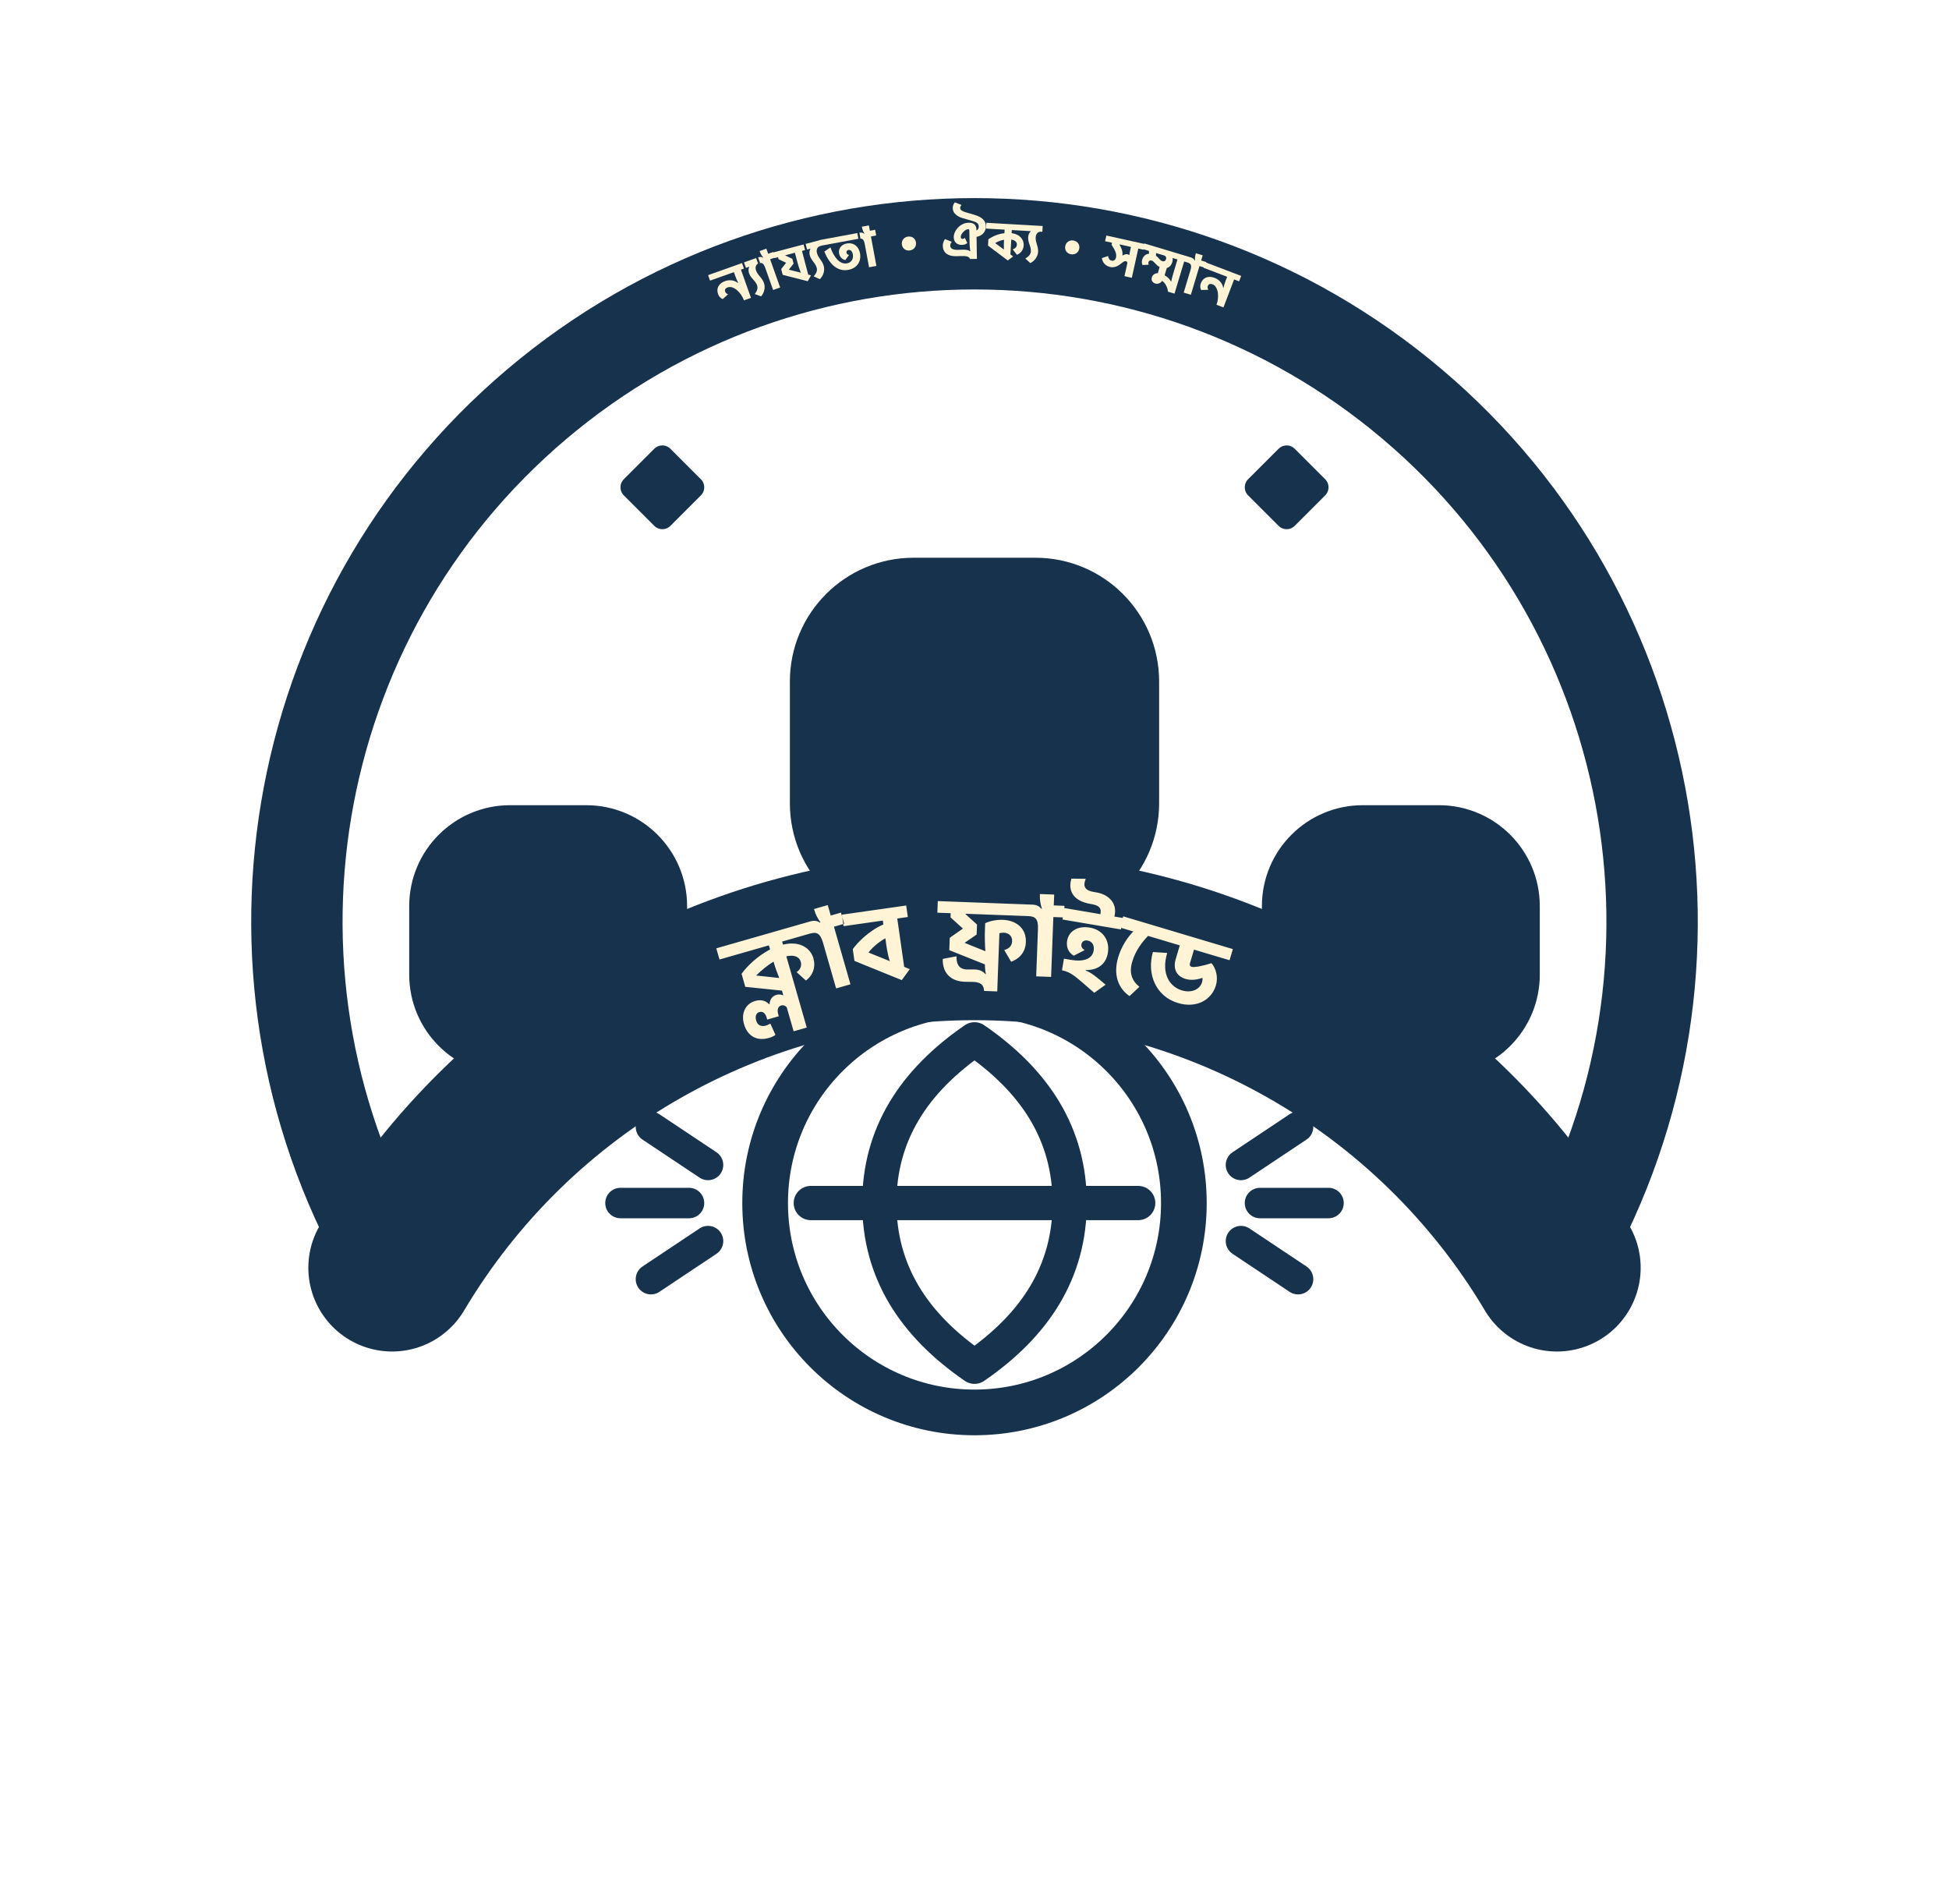
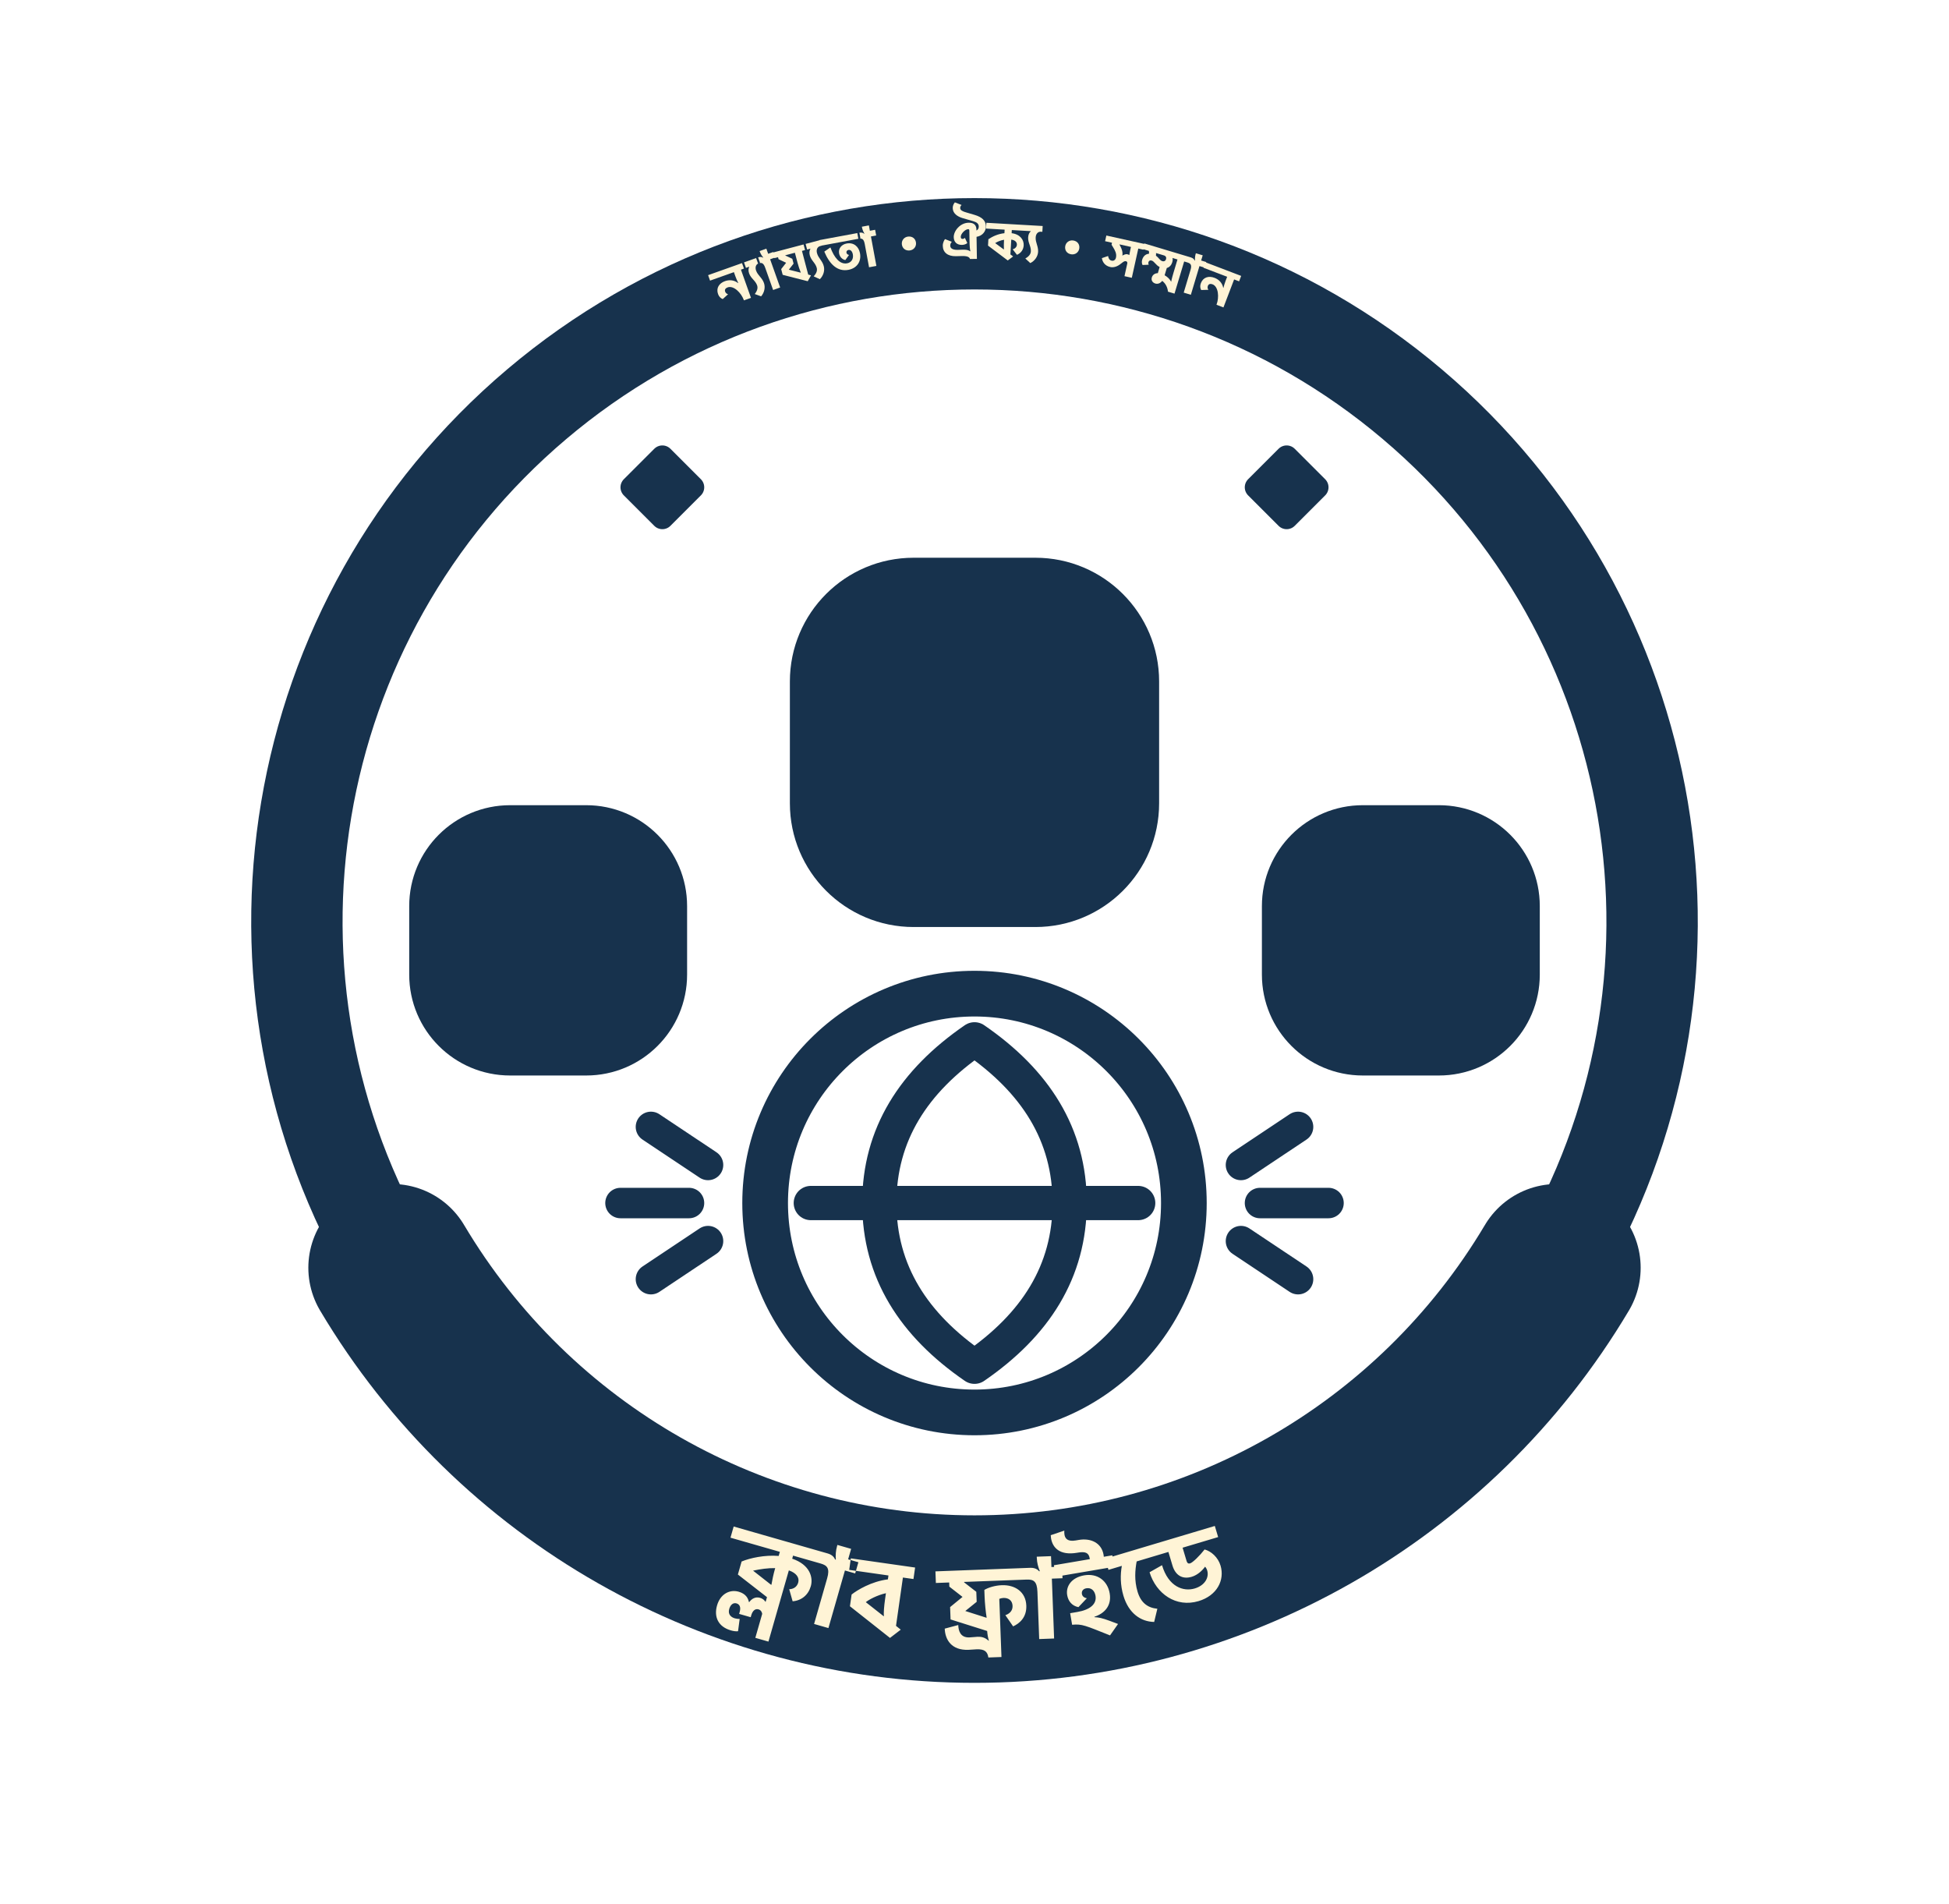
<svg xmlns="http://www.w3.org/2000/svg" viewBox="0 0 512 500" role="img" aria-labelledby="title desc" version="1.1" id="svg15">
  <g stroke="#17324D" stroke-width="13" stroke-linecap="round" stroke-linejoin="round" id="g8">
    <path fill="none" stroke="#17324D" d="M103 333a178 178 0 1 1 306 0" id="path1" />
    <g id="younger-member" aria-label="younger-member">
      <rect x="114" y="218" width="60" height="58" rx="20" fill="#17324D" stroke="#17324D" id="rect1" />
      <circle cx="144" cy="247" r="7" fill="none" stroke="none" id="circle1" />
    </g>
    <g id="adult-member" aria-label="adult-member">
      <rect x="214" y="153" width="84" height="84" rx="26" fill="#17324D" stroke="#17324D" id="rect2" />
      <circle cx="256" cy="195" r="9" fill="none" stroke="none" id="circle2" />
    </g>
    <g id="older-member" aria-label="older-member">
      <rect x="338" y="218" width="60" height="58" rx="20" fill="#17324D" stroke="#17324D" id="rect3" />
      <circle cx="368" cy="247" r="7" fill="none" stroke="none" id="circle3" />
    </g>
    <circle cx="256" cy="316" r="55" fill="none" stroke="#17324D" stroke-width="12" id="circle4" />
    <path fill="none" stroke="#17324D" stroke-width="9" d="M256 273c-16 11-25 25-25 43s9 32 25 43m0-86c16 11 25 25 25 43s-9 32-25 43m-43-43h86" id="path4" />
    <path fill="none" stroke="#17324D" stroke-width="8" d="M181 316h-18M186 306l-15-10M186 326l-15 10M331 316h18M326 306l15-10M326 326l15 10" id="path5" />
-     <path fill="none" stroke="#17324D" d="M103 333a178 178 0 0 1 306 0" id="path6" />
+     <path fill="none" stroke="#17324D" d="M103 333a178 178 0 0 0 306 0" id="path6" />
    <path fill="#17324D" stroke="#17324D" stroke-width="6" d="m174 120 8 8-8 8-8-8z" id="path7" />
    <path fill="#17324D" stroke="#17324D" stroke-width="6" d="m338 120 8 8-8 8-8-8z" id="path8" />
  </g>
  <defs id="defs8">
    <path id="motto-arc" d="M103 333a178 178 0 1 1 306 0" />
-     <path id="name-arc" d="M103 333a178 178 0 0 1 306 0" />
+     <path id="name-arc" d="M103 333a178 178 0 0 0 306 0" />
  </defs>
  <path d="M103 333a178 178 0 1 1 306 0" fill="none" stroke="#17324D" stroke-width="24" stroke-linecap="round" id="path9" />
-   <path d="M103 333a178 178 0 0 1 306 0" fill="none" stroke="#17324D" stroke-width="44" stroke-linecap="round" id="path10" />
+   <path d="M103 333a178 178 0 0 0 306 0" fill="none" stroke="#17324D" stroke-width="44" stroke-linecap="round" id="path10" />
  <g font-family="Kohinoor Bangla, Bangla Sangam MN, sans-serif" text-anchor="middle" id="g15">
    <g id="text14" style="font-weight:700;font-size:14px;letter-spacing:0" aria-label="ন্যায্যতা•ঐক্য•সম্মান">
      <path style="fill:#fff4d6" d="m 191.265,77.288 c -0.329,-0.091 -0.631,-0.311 -0.767,-0.693 -0.188,-0.528 0.106,-0.914 0.66,-1.111 1.583,-0.563 3.576,1.448 4.246,3.334 l 0.028,0.079 1.847,-0.657 -2.636,-7.413 1.319,-0.469 -0.511,-1.438 -9.432,3.353 0.511,1.438 6.266,-2.228 0.366,1.029 c 0.249,0.699 0.541,1.353 0.78,1.818 l -0.048,0.032 c -0.994,-0.791 -2.224,-0.948 -3.438,-0.516 -1.557,0.553 -2.381,1.827 -1.823,3.397 0.249,0.699 0.709,1.115 1.226,1.317 z m 5.529,-7.226 -1.359,0.483 -0.511,-1.438 4.234,-1.506 0.511,1.438 -0.383,0.136 c -0.646,0.23 -1,0.95 -0.662,1.9 0.46,1.293 1.564,1.851 2.062,3.249 0.403,1.134 0.134,2.508 -0.74,3.517 L 198.274,77.233 c 0.726,-0.927 0.835,-1.664 0.614,-2.284 -0.455,-1.28 -1.612,-1.775 -2.099,-3.146 -0.272,-0.765 -0.146,-1.33 0.024,-1.688 z m 2.804,-3.983 c 0.22,0.62 0.554,1.14 0.912,1.563 l -0.092,0.033 c -0.229,-0.142 -0.639,-0.293 -1.246,-0.077 l -0.541,0.192 0.511,1.438 0.053,-0.019 c 0.831,-0.295 1.355,-0.2 1.815,1.093 l 2.087,5.87 1.847,-0.657 -2.636,-7.413 1.319,-0.469 -0.511,-1.438 -1.319,0.469 -0.478,-1.345 -1.768,0.628 z m 6.689,0.978 2.531,-0.667 0.689,2.613 c 0.196,0.745 0.585,1.945 0.858,2.597 l -0.054,0.014 -3.087,-0.779 1.246,-1.588 -0.335,-1.273 -1.835,-0.863 z m 5.907,6.811 0.853,-1.542 -0.733,-0.198 -1.642,-6.227 1.354,-0.357 -0.389,-1.476 -8.583,2.263 0.389,1.476 0.948,-0.25 0.139,0.528 1.985,0.939 -1.3,1.66 0.396,1.503 z m 0.685,-8.549 -1.394,0.368 -0.389,-1.476 4.346,-1.146 0.389,1.476 -0.393,0.103 c -0.663,0.175 -1.076,0.863 -0.819,1.837 0.35,1.327 1.404,1.975 1.782,3.41 0.307,1.164 -0.076,2.51 -1.032,3.443 l -1.616,-0.747 c 0.801,-0.863 0.971,-1.588 0.804,-2.224 -0.346,-1.313 -1.457,-1.903 -1.829,-3.311 -0.207,-0.785 -0.034,-1.337 0.165,-1.68 z m 9.188,2.993 c -0.797,-0.151 -1.46,-0.812 -1.634,-1.748 -0.235,-1.266 0.604,-2.347 1.981,-2.602 1.872,-0.347 3.185,0.82 3.506,2.554 0.408,2.203 -0.833,3.956 -3.063,4.369 -2.918,0.541 -4.975,-1.57 -6.313,-4.796 l 1.605,-1.095 c 0.973,2.639 2.462,4.527 4.375,4.173 1.225,-0.227 1.718,-1.258 1.516,-2.345 -0.143,-0.771 -0.564,-1.277 -1.156,-1.167 -0.344,0.064 -0.59,0.351 -0.524,0.709 0.056,0.303 0.316,0.554 0.681,0.6 z m 3.694,-7.191 0.278,1.5 -10.476,1.941 -0.278,-1.5 z m 0.674,-1.435 c 0.12,0.647 0.367,1.213 0.654,1.687 l -0.096,0.018 c -0.203,-0.176 -0.585,-0.39 -1.218,-0.273 l -0.564,0.105 0.278,1.5 0.055,-0.01 c 0.867,-0.161 1.37,0.017 1.62,1.366 l 1.135,6.126 1.927,-0.357 -1.433,-7.736 1.377,-0.255 -0.278,-1.5 -1.377,0.255 -0.26,-1.404 -1.845,0.342 z" id="path15" />
      <path style="fill:#fff4d6" d="m 236.913,64.144 c 0.098,1.017 0.873,1.758 2.044,1.645 1.073,-0.104 1.775,-0.988 1.677,-2.005 -0.098,-1.017 -0.873,-1.758 -2.044,-1.645 -1.073,0.104 -1.775,0.988 -1.677,2.005 z" id="path16" />
      <path style="fill:#fff4d6" d="m 254.812,68.029 1.82,-0.03 -0.094,-5.795 c 1.564,-0.235 2.482,-1.469 2.462,-2.742 -0.023,-1.442 -0.935,-2.421 -3.018,-3.031 l -2.209,-0.65 c -0.872,-0.252 -1.521,-0.535 -1.531,-1.137 -0.005,-0.308 0.089,-0.534 0.365,-0.804 l -1.761,-0.685 c -0.33,0.383 -0.574,0.877 -0.564,1.507 0.023,1.428 1.283,2.247 2.605,2.632 l 2.743,0.796 c 0.985,0.278 1.481,0.676 1.493,1.404 0.009,0.546 -0.252,0.886 -0.613,1.06 l -0.004,-0.252 c -0.018,-1.12 -0.604,-1.824 -2.046,-1.801 -2.268,0.037 -3.941,2.192 -3.915,3.788 0.02,1.232 0.776,2.06 2.161,2.037 0.518,-0.008 1.061,-0.171 1.406,-0.485 l -0.638,-1.362 c -0.096,0.114 -0.318,0.271 -0.598,0.276 -0.308,0.005 -0.478,-0.132 -0.485,-0.538 -0.013,-0.798 1.144,-2.007 1.955,-2.02 0.168,-0.003 0.295,0.079 0.3,0.359 l 0.039,2.38 c 0.035,2.17 0.141,2.672 0.232,3.063 l -0.056,9.1e-4 c -0.51,-0.37 -1.183,-0.429 -1.911,-0.417 -0.434,0.007 -0.895,0.043 -1.343,0.05 -1.498,0.024 -1.968,-0.486 -1.978,-1.102 -0.007,-0.448 0.183,-0.787 0.418,-1.015 l -1.79,-0.713 c -0.165,0.213 -0.602,0.878 -0.587,1.774 0.028,1.722 1.291,2.751 3.405,2.717 0.42,-0.007 1.232,-0.034 1.708,-0.042 1.596,-0.026 1.925,0.403 2.029,0.779 z m 11.217,-2.54 c 0.598,-0.162 1.072,-0.598 1.107,-1.199 0.038,-0.657 -0.476,-1.233 -1.479,-1.347 l -0.223,3.886 0.713,0.532 -1.407,1.055 -5.189,-3.902 0.096,-1.677 c 1.152,-0.761 2.563,-1.409 4.214,-1.581 l 0.054,-0.936 -4.878,-0.28 0.087,-1.523 10.86,0.624 -0.087,1.523 -4.095,-0.235 -0.047,0.825 c 2.228,0.268 3.251,1.757 3.167,3.211 -0.065,1.132 -0.734,2.033 -1.768,2.465 z m -4.604,-1.639 2.247,1.658 0.056,0.003 c -0.044,-0.704 -0.014,-1.712 0.029,-2.452 l 0.005,-0.084 c -0.907,0.158 -1.668,0.479 -2.336,0.875 z m 9.351,-3.137 -1.44,-0.083 0.087,-1.523 4.487,0.258 -0.087,1.523 -0.405,-0.023 c -0.685,-0.039 -1.29,0.487 -1.348,1.493 -0.079,1.37 0.723,2.313 0.637,3.795 -0.069,1.202 -0.851,2.363 -2.049,2.953 l -1.305,-1.211 c 1.028,-0.572 1.416,-1.209 1.453,-1.866 0.078,-1.356 -0.796,-2.261 -0.712,-3.715 0.047,-0.811 0.382,-1.282 0.678,-1.546 z" id="path17" />
      <path style="fill:#fff4d6" d="m 279.827,64.717 c -0.147,1.011 0.43,1.915 1.593,2.084 1.067,0.155 1.959,-0.536 2.106,-1.548 0.147,-1.011 -0.43,-1.915 -1.593,-2.084 -1.067,-0.155 -1.959,0.536 -2.106,1.548 z" id="path18" />
      <path style="fill:#fff4d6" d="m 291.671,70.139 c 0.779,0.173 1.663,-0.062 2.446,-0.619 0.68,-0.48 1.158,-1.02 1.664,-0.908 0.287,0.064 0.422,0.294 0.356,0.595 l -0.739,3.335 1.927,0.427 1.702,-7.682 1.353,0.3 0.33,-1.49 -10.074,-2.232 -0.33,1.49 1.818,0.403 -0.118,0.533 0.401,0.648 c 0.518,0.832 0.983,1.709 0.759,2.721 -0.124,0.56 -0.539,0.942 -1.14,0.809 -0.656,-0.145 -0.823,-0.684 -0.933,-1.225 l -1.629,0.557 c 0.134,0.947 0.744,2.015 2.206,2.339 z m 4.997,-3.137 c -0.149,-0.105 -0.28,-0.162 -0.512,-0.214 -0.478,-0.106 -0.967,0.158 -1.312,0.355 0.029,-0.194 0.047,-0.405 0.038,-0.623 -0.02,-0.492 -0.171,-1.042 -0.508,-1.719 l -0.28,-0.55 0.012,-0.055 2.993,0.663 -0.203,0.916 c -0.045,0.205 -0.186,0.905 -0.229,1.226 z m 8.65,1.587 c -0.63,-0.189 -0.913,-0.903 -1.65,-1.416 0.028,-0.24 0.039,-0.471 0.023,-0.709 l 2.078,0.624 c 0.51,0.153 0.681,0.555 0.552,0.984 -0.129,0.429 -0.48,0.674 -1.003,0.517 z m 2.347,5.426 c -0.307,-0.633 -0.933,-1.274 -1.721,-1.716 l 0.572,-1.904 c 0.813,-0.224 1.249,-0.897 1.43,-1.5 0.153,-0.51 0.133,-0.881 0.063,-1.136 l 1.314,0.395 -1.023,3.406 c -0.531,1.77 -0.635,2.455 -0.635,2.455 z m 4.768,-4.927 0.439,-1.462 -12.269,-3.684 -0.439,1.462 1.636,0.491 c 0.064,0.224 0.072,0.489 0.036,0.756 -0.911,0.063 -1.525,0.697 -1.783,1.555 -0.169,0.563 -0.078,1.087 0.091,1.401 l 1.615,-0.071 c -0.086,-0.201 -0.137,-0.421 -0.056,-0.689 0.101,-0.335 0.396,-0.539 0.838,-0.406 0.711,0.213 1.063,1.182 2.093,1.695 l -0.47,1.613 c -0.779,0.015 -1.373,0.435 -1.579,1.119 -0.242,0.805 0.237,1.401 0.921,1.607 0.577,0.173 1.271,0.002 1.804,-0.701 0.906,0.681 1.408,1.738 1.516,2.838 l 1.716,0.515 2.537,-8.447 z m 1.681,-2.433 c -0.189,0.63 -0.228,1.247 -0.19,1.8 l -0.094,-0.028 c -0.101,-0.249 -0.342,-0.614 -0.959,-0.799 l -0.55,-0.165 -0.439,1.462 0.054,0.016 c 0.845,0.254 1.211,0.641 0.816,1.955 l -1.792,5.967 1.877,0.564 2.263,-7.536 1.341,0.403 0.439,-1.462 -1.341,-0.403 0.411,-1.368 -1.797,-0.54 z m 3.324,9.468 c -0.192,-0.283 -0.278,-0.646 -0.133,-1.025 0.2,-0.523 0.674,-0.627 1.223,-0.417 1.57,0.599 1.781,3.422 1.068,5.292 l -0.03,0.078 1.831,0.699 2.805,-7.351 1.308,0.499 0.544,-1.426 -9.352,-3.568 -0.544,1.426 6.213,2.37 -0.389,1.02 c -0.264,0.693 -0.467,1.38 -0.586,1.889 l -0.057,-0.007 c -0.244,-1.247 -1.077,-2.164 -2.281,-2.623 -1.543,-0.589 -2.998,-0.155 -3.592,1.402 -0.264,0.693 -0.184,1.308 0.078,1.798 z" id="path19" />
    </g>
-     <path d="m 213.693,244.96 -0.841,-2.934 -24.683,7.073 0.841,2.934 12.974,-3.718 0.309,1.077 c -3.272,1.695 -6.073,4.42 -7.487,6.398 l 0.98,3.418 9.635,0.996 0.347,1.211 -0.081,0.023 c -0.331,-0.138 -0.862,-0.365 -1.75,-0.11 -1.184,0.339 -1.707,1.363 -1.779,2.432 l -0.108,0.031 c -0.67,-0.711 -1.801,-1.406 -3.685,-0.866 -2.342,0.671 -3.79,3.037 -2.918,6.079 0.872,3.042 3.261,4.571 6.545,3.63 0.646,-0.185 1.296,-0.459 1.719,-0.813 l -1.345,-2.964 c -0.319,0.208 -0.754,0.42 -1.157,0.535 -0.969,0.278 -2.142,0.148 -2.559,-1.306 -0.339,-1.184 0.033,-2.019 0.841,-2.251 0.807,-0.231 1.535,0.172 1.905,1.464 l 0.147,0.511 3.042,-0.872 -0.147,-0.511 c -0.332,-1.157 -0.098,-2.069 0.791,-2.324 0.646,-0.185 1.146,0.138 1.45,0.487 l 1.805,6.299 3.445,-0.987 -5.36,-18.707 c 2.023,-0.463 3.408,0.101 3.786,1.42 0.324,1.131 -0.152,2.112 -1.083,2.728 l 2.44,2.213 c 1.895,-1.417 2.609,-3.602 1.953,-5.89 -0.656,-2.288 -3.177,-4.682 -7.976,-3.54 l -0.231,-0.807 z m -9.006,11.872 -0.135,0.039 -5.92,-0.634 c 1.414,-1.366 2.959,-2.683 4.578,-3.642 l 0.069,0.242 c 0.37,1.292 0.941,2.876 1.407,3.995 z m 9.232,-17.791 c 0.362,1.265 0.963,2.345 1.626,3.233 l -0.188,0.054 c -0.439,-0.311 -1.239,-0.664 -2.477,-0.31 l -1.104,0.316 0.841,2.934 0.108,-0.031 c 1.696,-0.486 2.731,-0.229 3.486,2.409 l 3.432,11.978 3.768,-1.08 -4.335,-15.127 2.692,-0.771 -0.841,-2.934 -2.692,0.771 -0.787,-2.746 -3.607,1.034 z m 17.997,2.766 -10.312,1.471 -0.431,-3.021 16.881,-2.409 0.431,3.021 -2.772,0.396 1.812,12.695 1.473,0.61 -2.107,2.874 -12.429,-5.043 -0.439,-3.077 c 1.034,-1.477 4.016,-4.759 8.039,-6.493 z m 0.664,4.657 c -2.15,1.184 -3.905,2.961 -4.416,3.741 l 5.492,2.214 0.111,-0.016 c -0.321,-0.661 -0.708,-2.586 -0.95,-4.277 z m 25.949,13.824 3.442,0.129 0.572,-15.277 c 0.34,-0.099 0.735,-0.169 1.099,-0.155 1.315,0.049 2.295,0.814 2.241,2.269 -0.054,1.455 -1.227,2.084 -2.075,2.276 l 1.817,3.094 c 1.648,-0.611 3.746,-2.017 3.865,-5.179 0.136,-3.637 -2.56,-5.7 -6.03,-5.83 -1.763,-0.066 -3.571,0.343 -4.657,0.89 l -0.069,1.847 c -0.058,1.539 -0.012,4.062 0.131,5.469 l -0.112,-0.004 -5.355,-2.162 3.164,-2.179 0.099,-2.63 -3.008,-2.719 0.004,-0.112 17.46,0.654 0.114,-3.05 -24.875,-0.932 -0.114,3.05 3.498,0.131 -0.041,1.091 3.252,2.952 -3.453,2.42 -0.122,3.246 9.359,3.741 c -0.002,0.812 0.071,1.852 0.268,2.56 l -0.112,-0.004 c -0.862,-0.929 -1.805,-1.188 -2.784,-1.225 -0.923,-0.035 -1.094,0.043 -2.158,0.003 -2.378,-0.089 -2.729,-1.952 -2.672,-3.462 l -3.612,0.677 c -0.11,2.938 1.35,5.851 5.799,6.017 1.147,0.043 1.093,-0.015 2.157,0.025 2.015,0.075 2.801,0.777 2.909,2.379 z m 14.645,-25.174 c -0.049,1.315 0.185,2.529 0.538,3.579 l -0.196,-0.007 c -0.32,-0.432 -0.971,-1.017 -2.258,-1.065 l -1.147,-0.043 -0.114,3.05 0.112,0.004 c 1.763,0.066 2.666,0.632 2.563,3.374 l -0.466,12.451 3.917,0.147 0.589,-15.725 2.798,0.105 0.114,-3.05 -2.798,-0.105 0.107,-2.854 -3.749,-0.14 z m 7.161,11.958 c -0.268,1.573 0.243,3.08 1.741,3.96 l 2.863,-1.473 c -0.698,-0.403 -0.95,-0.928 -0.851,-1.508 0.131,-0.773 0.791,-1.144 1.591,-1.008 1.297,0.221 1.851,1.309 1.621,2.661 -0.371,2.181 -2.611,2.993 -5.923,2.43 l -1.877,-0.319 -0.516,3.036 c 2.59,0.639 3.181,1.336 8.478,5.929 l 2.976,-2.135 -1.79,-1.497 c -1.644,-1.359 -2.392,-1.798 -3.454,-2.235 l 0.019,-0.11 c 2.743,0.069 5.261,-1.207 5.815,-4.465 0.563,-3.312 -1.264,-6.094 -4.743,-6.685 -3.312,-0.563 -5.55,1.073 -5.949,3.419 z m 1.121,-16.282 c -0.074,0.271 -0.149,0.543 -0.196,0.819 -0.404,2.374 0.564,5.038 5.229,5.831 l 0.248,0.042 c 1.794,0.305 2.63,0.902 2.377,2.392 -0.014,0.083 -0.028,0.166 -0.042,0.248 l -9.441,-1.605 -0.512,3.009 15.348,2.609 0.512,-3.009 -2.236,-0.38 c 0.056,-0.161 0.084,-0.327 0.112,-0.492 0.554,-3.257 -1.819,-5.336 -4.828,-5.848 l -0.828,-0.141 c -2.153,-0.366 -2.458,-1.412 -2.289,-2.406 0.061,-0.359 0.177,-0.708 0.316,-1.025 z m 17.863,28.416 c -2,-1.62 -2.756,-3.687 -1.882,-6.611 0.89,-2.978 2.577,-5.104 4.155,-6.766 l 1.932,0.577 0.874,-2.924 -9.336,-2.789 -0.874,2.924 3.515,1.05 c -1.57,1.635 -3.109,3.951 -3.959,6.795 -1.387,4.641 0.09,8.209 2.978,10.182 z m 23.681,-6.981 0.874,-2.924 -20.551,-6.139 -0.874,2.924 7.485,2.236 -1.066,3.568 c -0.737,2.468 0.061,4.489 2.61,5.251 1.583,0.473 3.326,0.117 4.385,-0.297 0.065,0.37 0.033,0.77 -0.079,1.145 -0.537,1.798 -2.636,2.953 -5.318,2.152 -2.978,-0.89 -5.551,-4.113 -3.844,-9.827 l -3.755,-0.245 c -1.637,5.677 0.676,11.628 6.605,13.399 4.856,1.451 8.806,-0.817 9.945,-4.627 0.657,-2.2 0.008,-4.527 -1.176,-5.845 -1.981,0.665 -4.472,1.177 -5.196,0.961 -0.376,-0.112 -0.623,-0.361 -0.406,-1.086 l 1.026,-3.434 z" id="text15" style="font-weight:800;font-size:28px;letter-spacing:0;fill:#fff4d6" aria-label="ক্লাব ফ্রাইডে" />
+     <path d="m 216.578,410.974 0.841,-2.934 -24.683,-7.073 -0.841,2.934 12.974,3.718 -0.309,1.077 c -3.673,-0.295 -7.493,0.533 -9.739,1.462 l -0.98,3.418 7.645,5.948 -0.347,1.211 -0.081,-0.023 c -0.207,-0.292 -0.538,-0.766 -1.426,-1.02 -1.184,-0.339 -2.169,0.252 -2.797,1.121 l -0.108,-0.031 c -0.192,-0.958 -0.783,-2.147 -2.667,-2.687 -2.342,-0.671 -4.823,0.569 -5.695,3.611 -0.872,3.042 0.346,5.604 3.63,6.545 0.646,0.185 1.342,0.297 1.888,0.221 l 0.429,-3.227 c -0.381,0.007 -0.861,-0.043 -1.265,-0.159 -0.969,-0.278 -1.895,-1.009 -1.479,-2.463 0.339,-1.184 1.097,-1.695 1.905,-1.464 0.807,0.231 1.211,0.959 0.841,2.251 l -0.147,0.511 3.042,0.872 0.147,-0.511 c 0.332,-1.157 1.013,-1.807 1.901,-1.552 0.646,0.185 0.899,0.724 0.972,1.181 l -1.805,6.299 3.445,0.987 5.36,-18.707 c 1.961,0.678 2.837,1.891 2.459,3.21 -0.324,1.131 -1.247,1.711 -2.363,1.74 l 0.898,3.17 c 2.358,-0.198 4.12,-1.674 4.776,-3.962 0.656,-2.288 -0.215,-5.654 -4.891,-7.227 l 0.231,-0.807 z m -13.927,5.301 -0.135,-0.039 -4.686,-3.673 c 1.923,-0.41 3.931,-0.709 5.812,-0.665 l -0.069,0.242 c -0.37,1.292 -0.725,2.938 -0.922,4.134 z m 17.254,-10.202 c -0.362,1.265 -0.425,2.5 -0.334,3.604 l -0.188,-0.054 c -0.207,-0.496 -0.699,-1.22 -1.937,-1.575 l -1.104,-0.316 -0.841,2.934 0.108,0.031 c 1.696,0.486 2.437,1.252 1.682,3.89 l -3.432,11.978 3.768,1.08 4.335,-15.127 2.692,0.771 0.841,-2.934 -2.692,-0.771 0.787,-2.746 -3.607,-1.034 z m 13.492,7.754 -10.312,-1.471 0.431,-3.021 16.881,2.409 -0.431,3.021 -2.772,-0.396 -1.812,12.695 1.244,0.998 -2.827,2.17 -10.523,-8.318 0.439,-3.077 c 1.406,-1.129 5.187,-3.446 9.535,-3.985 z m -0.664,4.657 c -2.396,0.535 -4.577,1.751 -5.286,2.357 l 4.653,3.662 0.111,0.016 c -0.123,-0.725 0.043,-2.681 0.284,-4.372 z m 26.91,16.889 3.442,-0.129 -0.572,-15.277 c 0.332,-0.124 0.72,-0.223 1.084,-0.237 1.315,-0.049 2.35,0.641 2.404,2.095 0.054,1.455 -1.068,2.169 -1.899,2.425 l 2.044,2.95 c 1.598,-0.732 3.585,-2.292 3.466,-5.454 -0.136,-3.637 -2.98,-5.492 -6.449,-5.362 -1.763,0.066 -3.536,0.609 -4.577,1.236 l 0.069,1.847 c 0.058,1.539 0.292,4.052 0.54,5.444 l -0.112,0.004 -5.502,-1.755 2.992,-2.41 -0.099,-2.63 -3.203,-2.486 -0.004,-0.112 17.46,-0.654 -0.114,-3.05 -24.875,0.932 0.114,3.05 3.498,-0.131 0.041,1.091 3.463,2.7 -3.262,2.672 0.122,3.246 9.612,3.03 c 0.058,0.81 0.209,1.841 0.459,2.533 l -0.112,0.004 c -0.929,-0.862 -1.889,-1.05 -2.868,-1.013 -0.923,0.035 -1.088,0.125 -2.151,0.165 -2.378,0.089 -2.867,-1.742 -2.924,-3.253 l -3.551,0.946 c 0.11,2.938 1.784,5.733 6.233,5.567 1.147,-0.043 1.089,-0.097 2.152,-0.137 2.015,-0.075 2.851,0.566 3.079,2.154 z m 12.72,-26.198 c 0.049,1.315 0.374,2.508 0.805,3.528 l -0.196,0.007 c -0.351,-0.407 -1.044,-0.942 -2.331,-0.893 l -1.147,0.043 0.114,3.05 0.112,-0.004 c 1.763,-0.066 2.706,0.431 2.809,3.173 l 0.466,12.451 3.917,-0.147 -0.589,-15.725 2.798,-0.105 -0.114,-3.05 -2.798,0.105 -0.107,-2.854 -3.749,0.14 z m 7.984,9.81 c 0.267,1.573 1.247,2.827 2.952,3.162 l 2.216,-2.336 c -0.792,-0.149 -1.203,-0.562 -1.302,-1.142 -0.131,-0.773 0.368,-1.341 1.169,-1.477 1.297,-0.221 2.179,0.624 2.409,1.976 0.371,2.181 -1.475,3.687 -4.787,4.25 l -1.877,0.319 0.516,3.036 c 2.655,-0.253 3.444,0.21 9.961,2.794 l 2.103,-2.999 -2.185,-0.821 c -2,-0.739 -2.852,-0.907 -3.999,-0.968 l -0.019,-0.11 c 2.612,-0.842 4.566,-2.878 4.012,-6.135 -0.563,-3.312 -3.207,-5.334 -6.685,-4.743 -3.312,0.563 -4.884,2.847 -4.485,5.193 z m -4.323,-15.738 c 0.019,0.281 0.039,0.561 0.086,0.838 0.404,2.374 2.197,4.568 6.862,3.775 l 0.248,-0.042 c 1.794,-0.305 2.78,-0.018 3.034,1.472 0.014,0.083 0.028,0.166 0.042,0.248 l -9.441,1.605 0.512,3.009 15.348,-2.609 -0.512,-3.009 -2.236,0.38 c -5.5e-4,-0.17 -0.029,-0.336 -0.057,-0.502 -0.554,-3.257 -3.481,-4.435 -6.489,-3.924 l -0.828,0.141 c -2.153,0.366 -2.787,-0.52 -2.956,-1.514 -0.061,-0.359 -0.067,-0.727 -0.04,-1.072 z m 28.01,19.325 c -2.561,-0.258 -4.327,-1.571 -5.2,-4.495 -0.89,-2.978 -0.645,-5.681 -0.238,-7.936 l 1.932,-0.577 -0.874,-2.924 -9.336,2.789 0.874,2.924 3.515,-1.05 c -0.416,2.228 -0.432,5.009 0.417,7.853 1.387,4.641 4.578,6.815 8.075,6.88 z m 15.971,-18.828 -0.874,-2.924 -20.551,6.139 0.874,2.924 7.485,-2.236 1.066,3.568 c 0.737,2.468 2.514,3.72 5.063,2.959 1.583,-0.473 2.845,-1.727 3.503,-2.654 0.257,0.274 0.45,0.625 0.562,1.001 0.537,1.798 -0.584,3.915 -3.267,4.716 -2.978,0.89 -6.897,-0.394 -8.605,-6.109 l -3.274,1.855 c 1.745,5.645 6.943,9.352 12.873,7.58 4.856,-1.451 6.915,-5.514 5.777,-9.324 -0.657,-2.2 -2.476,-3.79 -4.19,-4.242 -1.292,1.643 -3.094,3.437 -3.818,3.654 -0.376,0.112 -0.719,0.039 -0.935,-0.685 l -1.026,-3.434 z" id="text15" style="font-weight:800;font-size:28px;letter-spacing:0;fill:#fff4d6" aria-label="ক্লাব ফ্রাইডে" />
  </g>
</svg>
